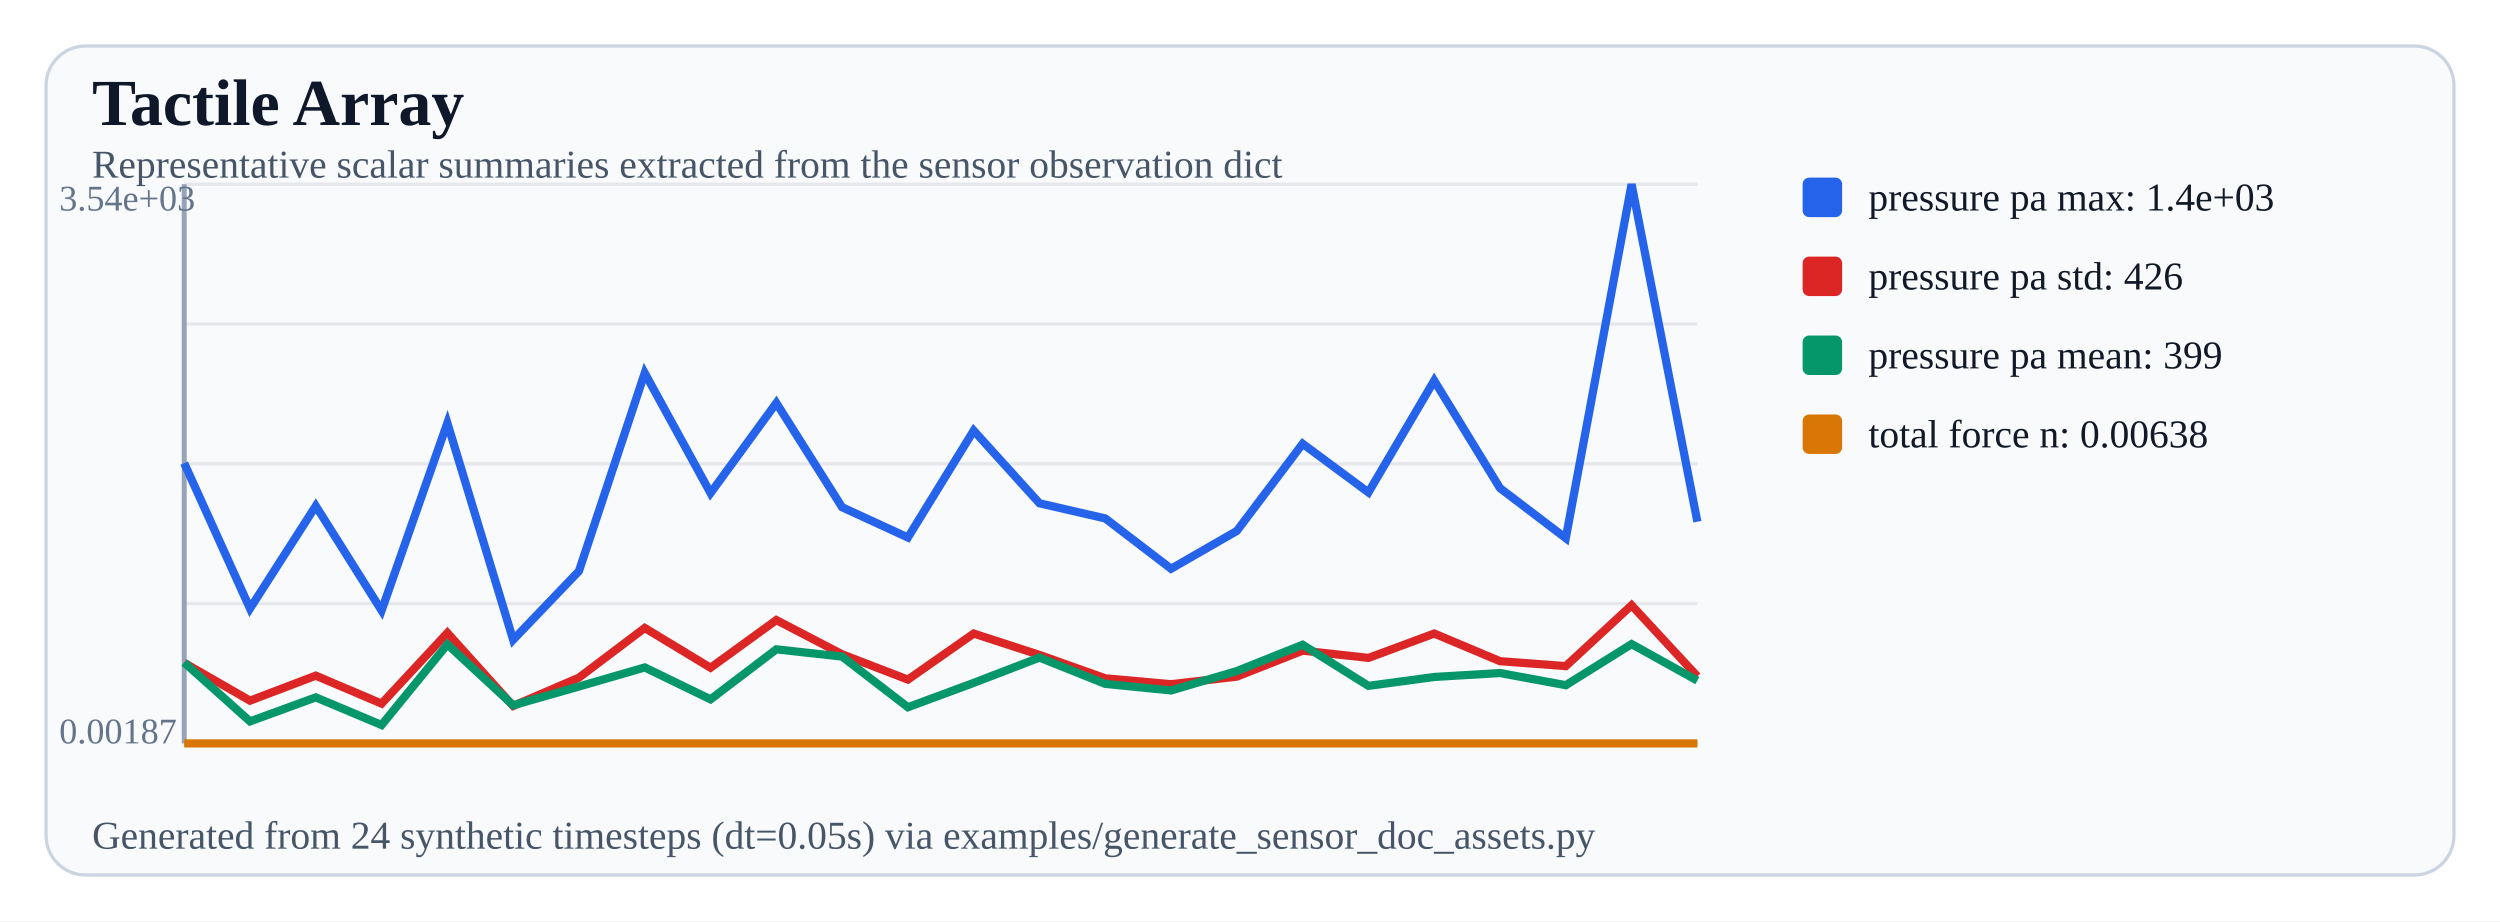
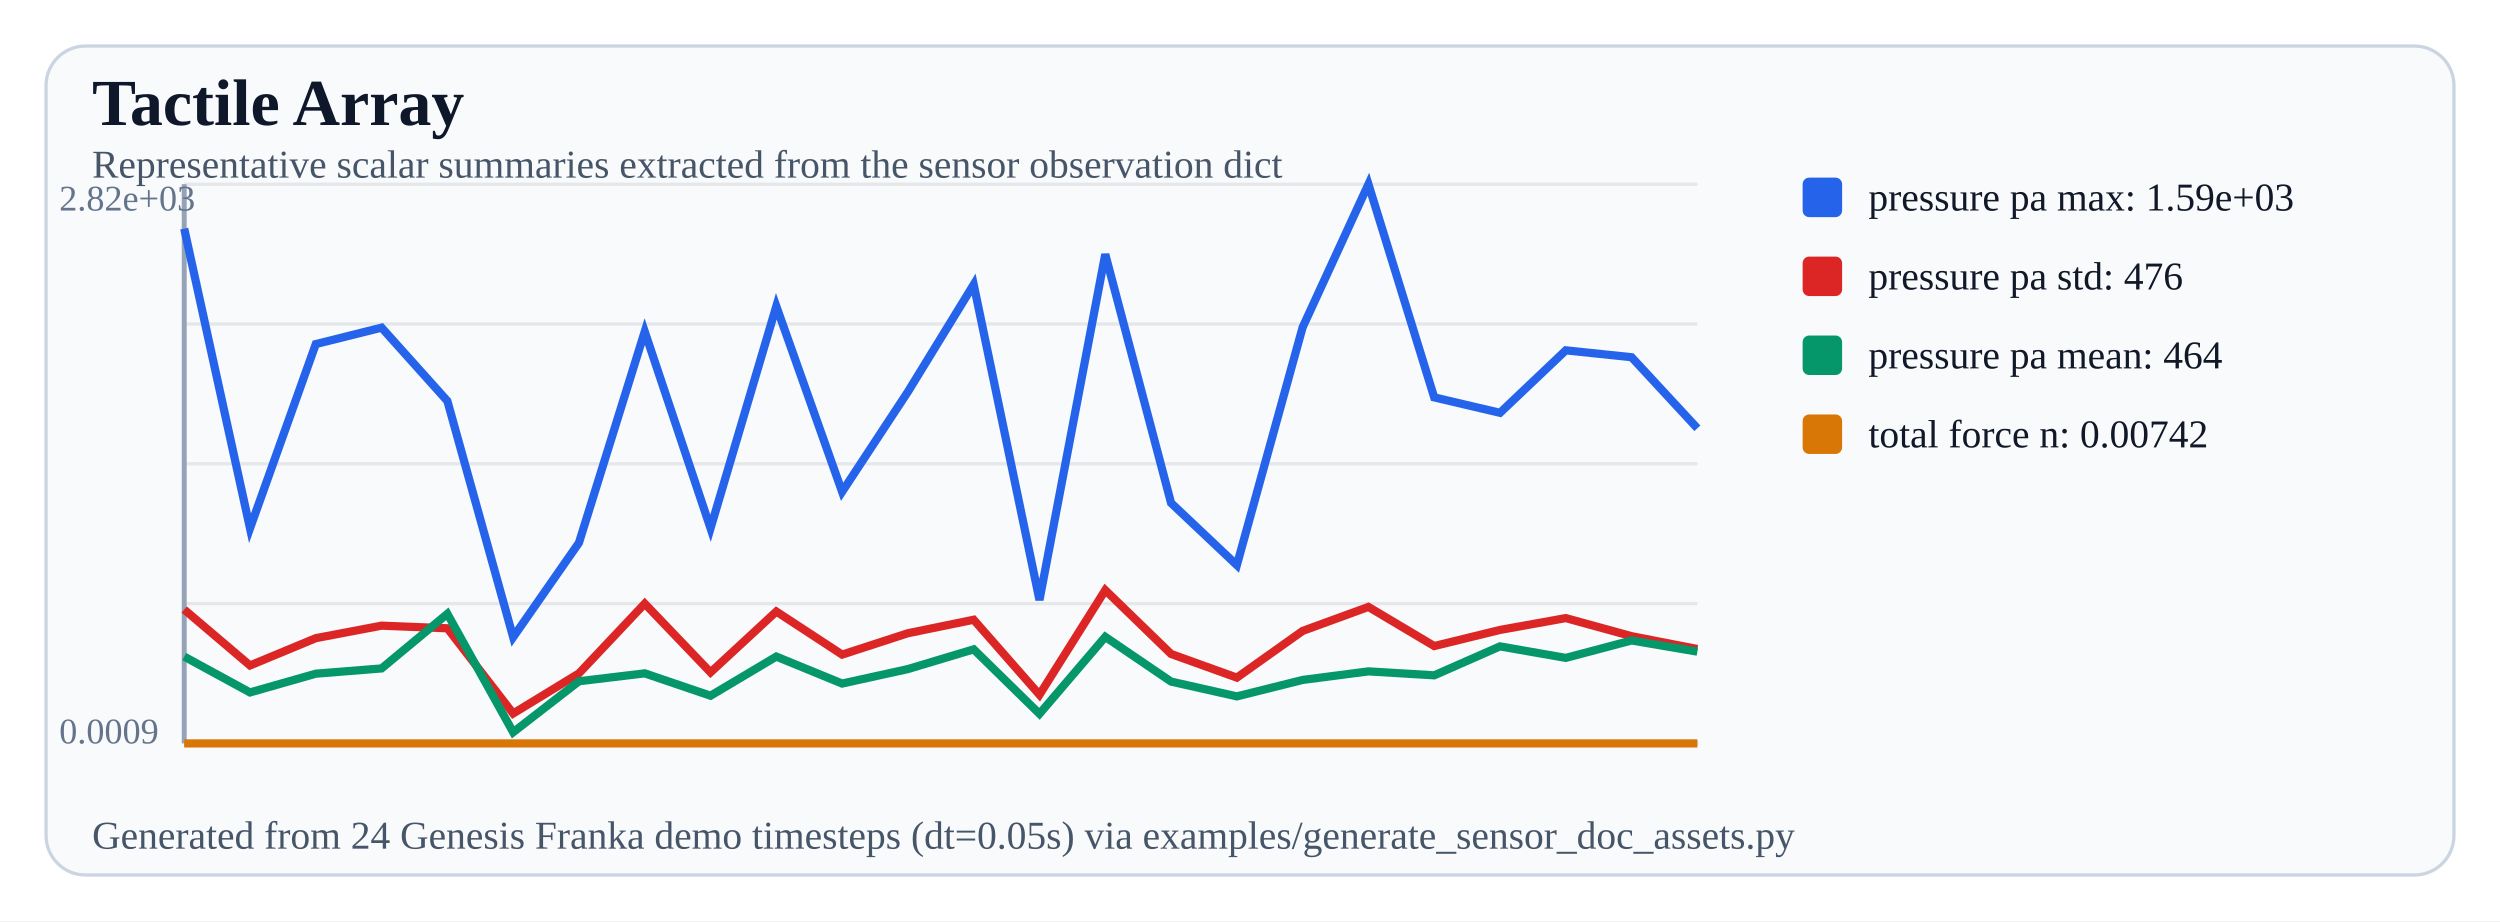
<svg xmlns="http://www.w3.org/2000/svg" width="760" height="280" viewBox="0 0 760 280" role="img" aria-label="Tactile Array example plot">
  <rect width="100%" height="100%" fill="#ffffff" />
  <rect x="14" y="14" width="732" height="252" rx="12" fill="#f8fafc" stroke="#cbd5e1" />
  <text x="28" y="38" font-size="20" font-weight="700" fill="#0f172a">Tactile Array</text>
-   <text x="28" y="258" font-size="12" fill="#475569">Generated from 24 synthetic timesteps (dt=0.05s) via examples/generate_sensor_doc_assets.py</text>
+   <text x="28" y="258" font-size="12" fill="#475569">Generated from 24 Genesis Franka demo timesteps (dt=0.05s) via examples/generate_sensor_doc_assets.py</text>
  <text x="28" y="54" font-size="12" fill="#475569">Representative scalar summaries extracted from the sensor observation dict</text>
  <line x1="56" y1="56.0" x2="516" y2="56.0" stroke="#e5e7eb" />
  <line x1="56" y1="98.5" x2="516" y2="98.5" stroke="#e5e7eb" />
  <line x1="56" y1="141.0" x2="516" y2="141.0" stroke="#e5e7eb" />
  <line x1="56" y1="183.5" x2="516" y2="183.5" stroke="#e5e7eb" />
  <line x1="56" y1="226.0" x2="516" y2="226.0" stroke="#e5e7eb" />
  <line x1="56" y1="56" x2="56" y2="226" stroke="#94a3b8" stroke-width="1.5" />
  <line x1="56" y1="226" x2="516" y2="226" stroke="#94a3b8" stroke-width="1.5" />
-   <text x="18" y="64" font-size="11" fill="#64748b">3.54e+03</text>
-   <text x="18" y="226" font-size="11" fill="#64748b">0.00187</text>
-   <polyline fill="none" stroke="#2563eb" stroke-width="2.5" points="56.0,140.8 76.0,185.0 96.0,153.8 116.0,185.6 136.0,128.6 156.0,194.5 176.0,173.6 196.0,113.4 216.0,149.9 236.0,122.5 256.0,154.2 276.0,163.4 296.0,130.9 316.0,153.0 336.0,157.6 356.0,172.9 376.0,161.4 396.0,134.9 416.0,149.7 436.0,115.7 456.0,148.4 476.0,163.6 496.0,56.0 516.0,158.6" />
-   <polyline fill="none" stroke="#dc2626" stroke-width="2.5" points="56.0,201.5 76.0,213.0 96.0,205.4 116.0,213.9 136.0,192.4 156.0,214.6 176.0,206.0 196.0,190.9 216.0,203.0 236.0,188.5 256.0,198.9 276.0,206.6 296.0,192.6 316.0,199.1 336.0,206.2 356.0,208.0 376.0,205.7 396.0,197.8 416.0,200.0 436.0,192.6 456.0,201.0 476.0,202.5 496.0,184.0 516.0,205.6" />
-   <polyline fill="none" stroke="#059669" stroke-width="2.5" points="56.0,201.4 76.0,219.3 96.0,212.0 116.0,220.4 136.0,195.9 156.0,214.4 176.0,208.7 196.0,202.9 216.0,212.6 236.0,197.4 256.0,199.6 276.0,215.0 296.0,207.6 316.0,199.9 336.0,207.9 356.0,209.9 376.0,204.0 396.0,196.0 416.0,208.5 436.0,205.8 456.0,204.6 476.0,208.3 496.0,195.8 516.0,206.9" />
+   <text x="18" y="64" font-size="11" fill="#64748b">2.82e+03</text>
+   <text x="18" y="226" font-size="11" fill="#64748b">0.0009</text>
+   <polyline fill="none" stroke="#2563eb" stroke-width="2.5" points="56.0,69.5 76.0,160.6 96.0,104.6 116.0,99.6 136.0,121.9 156.0,193.7 176.0,165.0 196.0,100.8 216.0,160.6 236.0,93.1 256.0,149.5 276.0,119.1 296.0,86.5 316.0,182.4 336.0,77.3 356.0,152.9 376.0,171.8 396.0,99.5 416.0,56.0 436.0,120.8 456.0,125.5 476.0,106.5 496.0,108.6 516.0,130.2" />
+   <polyline fill="none" stroke="#dc2626" stroke-width="2.5" points="56.0,185.3 76.0,202.3 96.0,194.0 116.0,190.2 136.0,191.0 156.0,216.9 176.0,204.7 196.0,183.5 216.0,204.4 236.0,185.9 256.0,199.0 276.0,192.5 296.0,188.4 316.0,211.2 336.0,179.4 356.0,198.8 376.0,206.0 396.0,191.8 416.0,184.5 436.0,196.4 456.0,191.5 476.0,187.9 496.0,193.4 516.0,197.3" />
+   <polyline fill="none" stroke="#059669" stroke-width="2.5" points="56.0,199.6 76.0,210.5 96.0,204.8 116.0,203.2 136.0,186.6 156.0,222.6 176.0,207.1 196.0,204.7 216.0,211.5 236.0,199.6 256.0,207.8 276.0,203.4 296.0,197.4 316.0,217.0 336.0,193.6 356.0,207.2 376.0,211.7 396.0,206.7 416.0,204.1 436.0,205.3 456.0,196.5 476.0,200.0 496.0,194.7 516.0,198.1" />
  <polyline fill="none" stroke="#d97706" stroke-width="2.5" points="56.0,226.0 76.0,226.0 96.0,226.0 116.0,226.0 136.0,226.0 156.0,226.0 176.0,226.0 196.0,226.0 216.0,226.0 236.0,226.0 256.0,226.0 276.0,226.0 296.0,226.0 316.0,226.0 336.0,226.0 356.0,226.0 376.0,226.0 396.0,226.0 416.0,226.0 436.0,226.0 456.0,226.0 476.0,226.0 496.0,226.0 516.0,226.0" />
  <rect x="548" y="54" width="12" height="12" rx="2" fill="#2563eb" />
-   <text x="568" y="64" font-size="12" fill="#111827">pressure pa max: 1.4e+03</text>
+   <text x="568" y="64" font-size="12" fill="#111827">pressure pa max: 1.59e+03</text>
  <rect x="548" y="78" width="12" height="12" rx="2" fill="#dc2626" />
-   <text x="568" y="88" font-size="12" fill="#111827">pressure pa std: 426</text>
+   <text x="568" y="88" font-size="12" fill="#111827">pressure pa std: 476</text>
  <rect x="548" y="102" width="12" height="12" rx="2" fill="#059669" />
-   <text x="568" y="112" font-size="12" fill="#111827">pressure pa mean: 399</text>
+   <text x="568" y="112" font-size="12" fill="#111827">pressure pa mean: 464</text>
  <rect x="548" y="126" width="12" height="12" rx="2" fill="#d97706" />
-   <text x="568" y="136" font-size="12" fill="#111827">total force n: 0.00638</text>
+   <text x="568" y="136" font-size="12" fill="#111827">total force n: 0.00742</text>
</svg>
